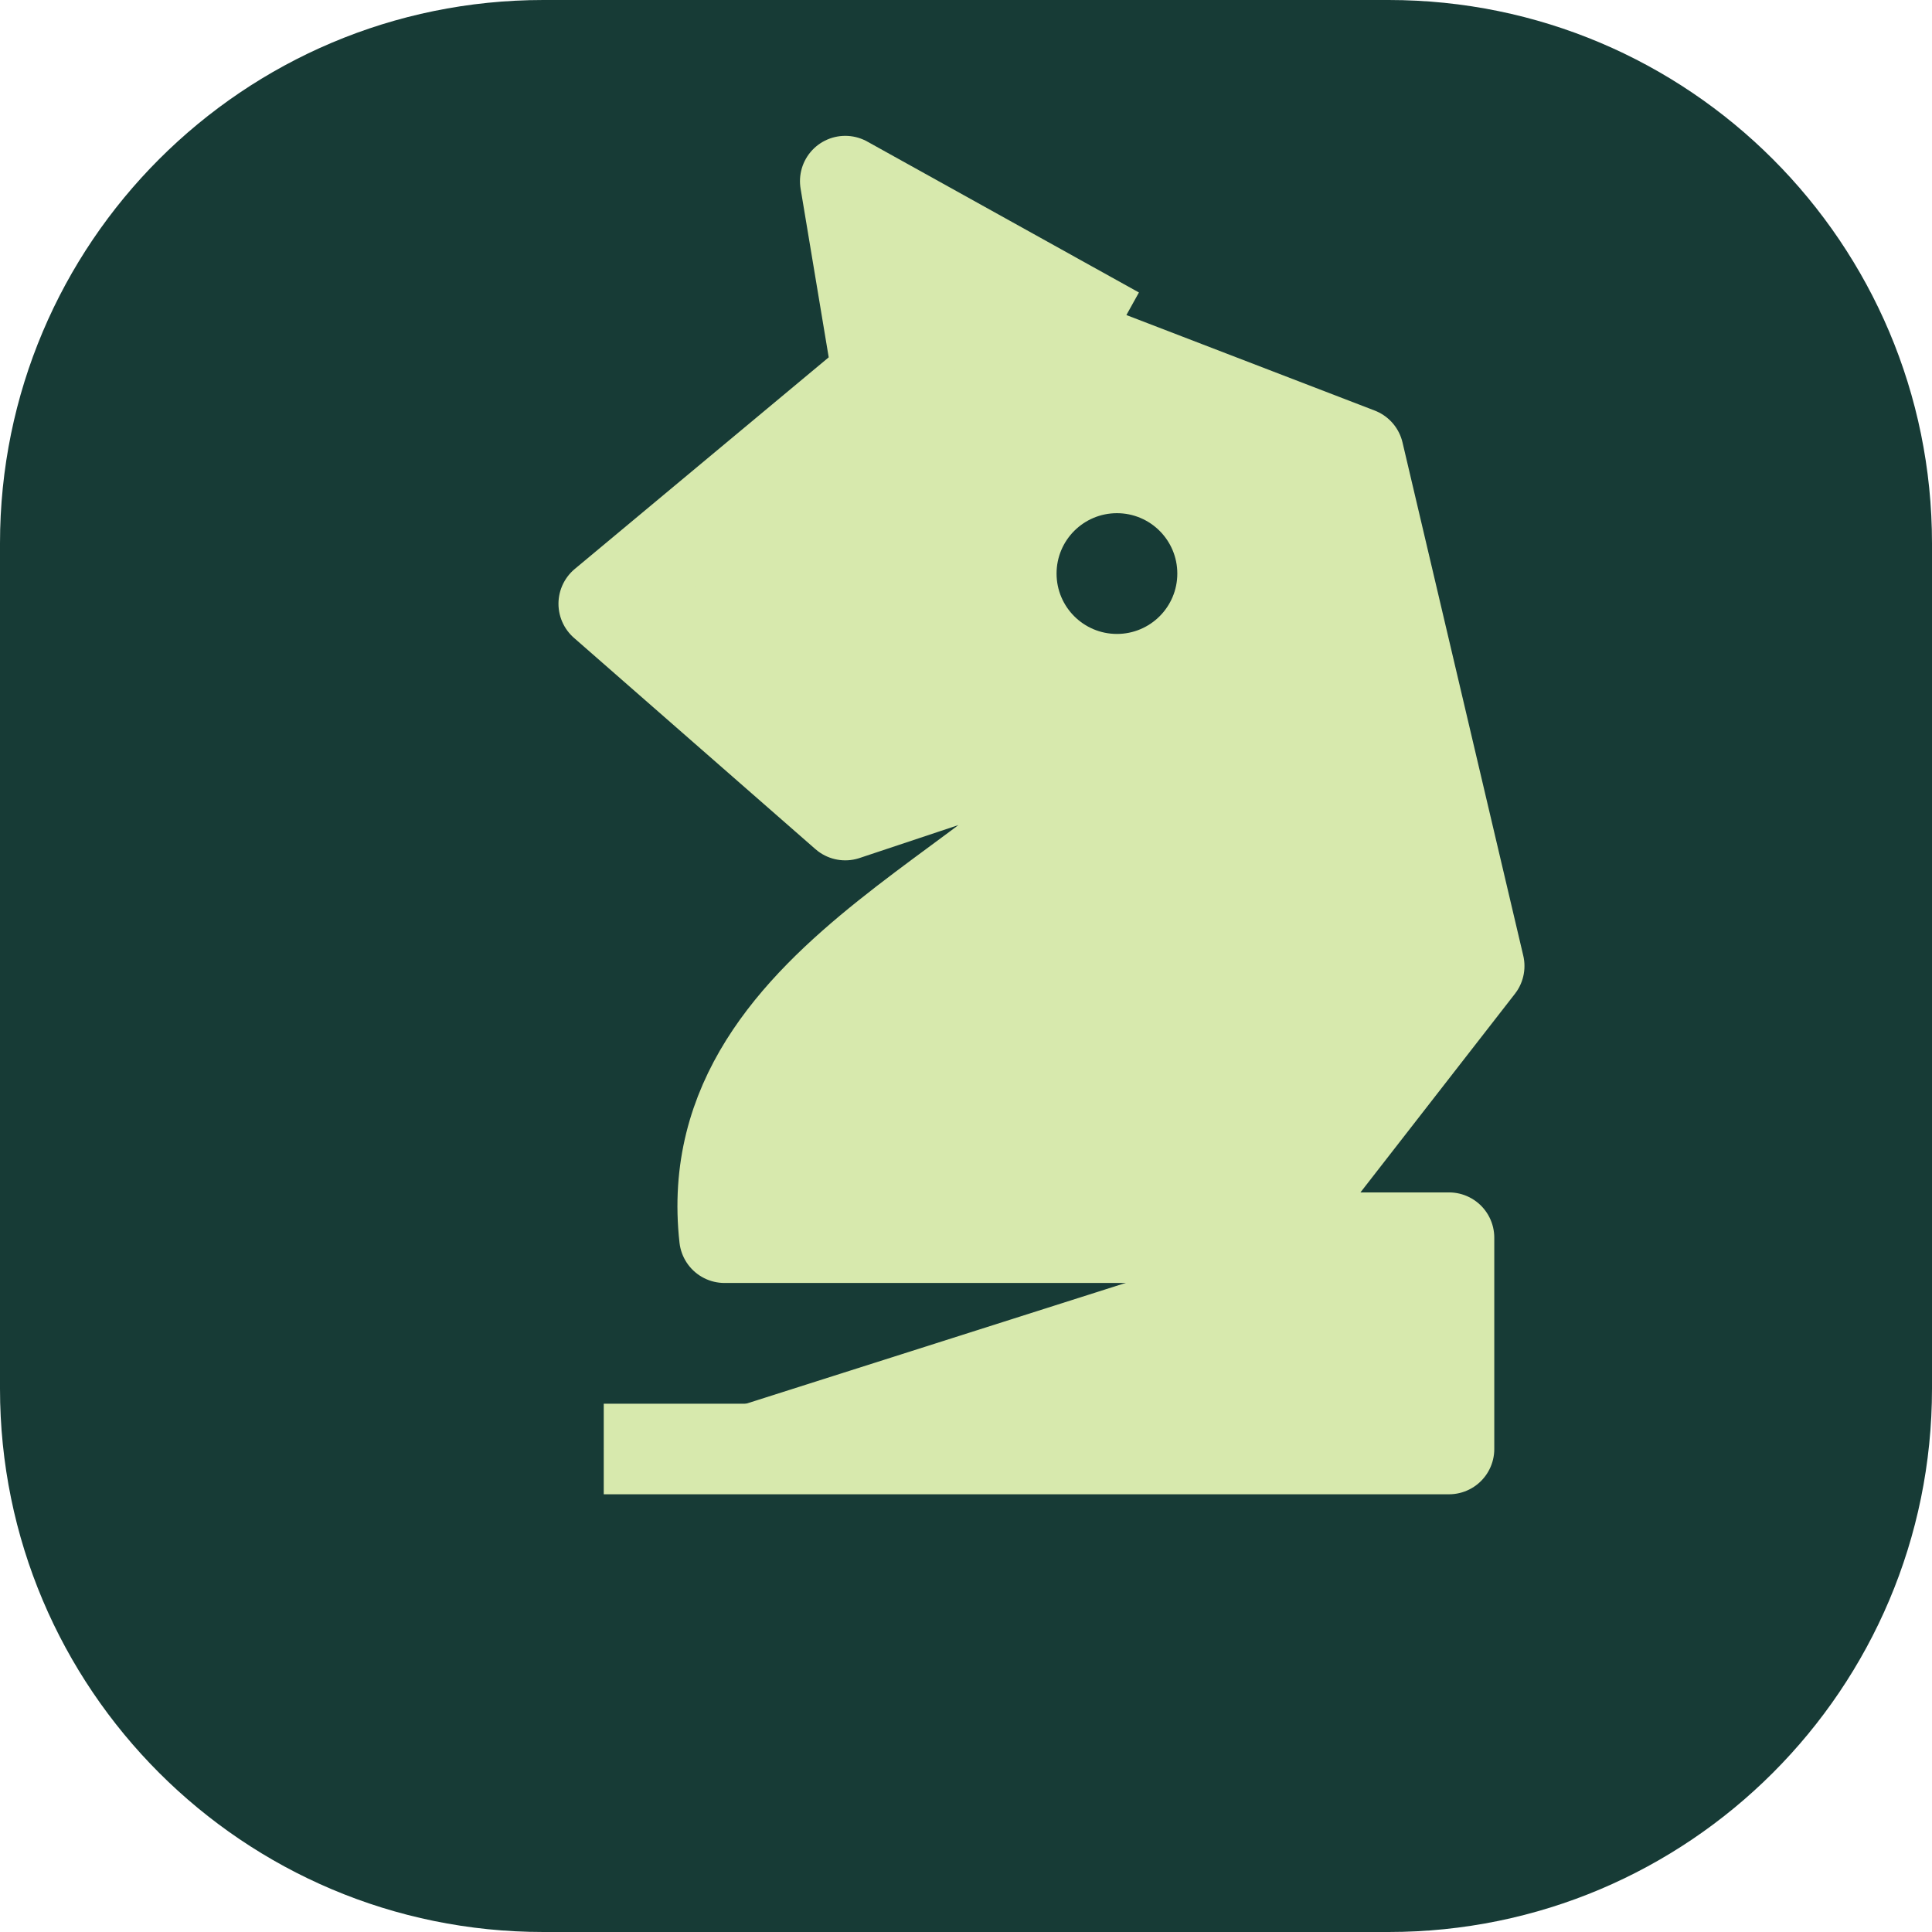
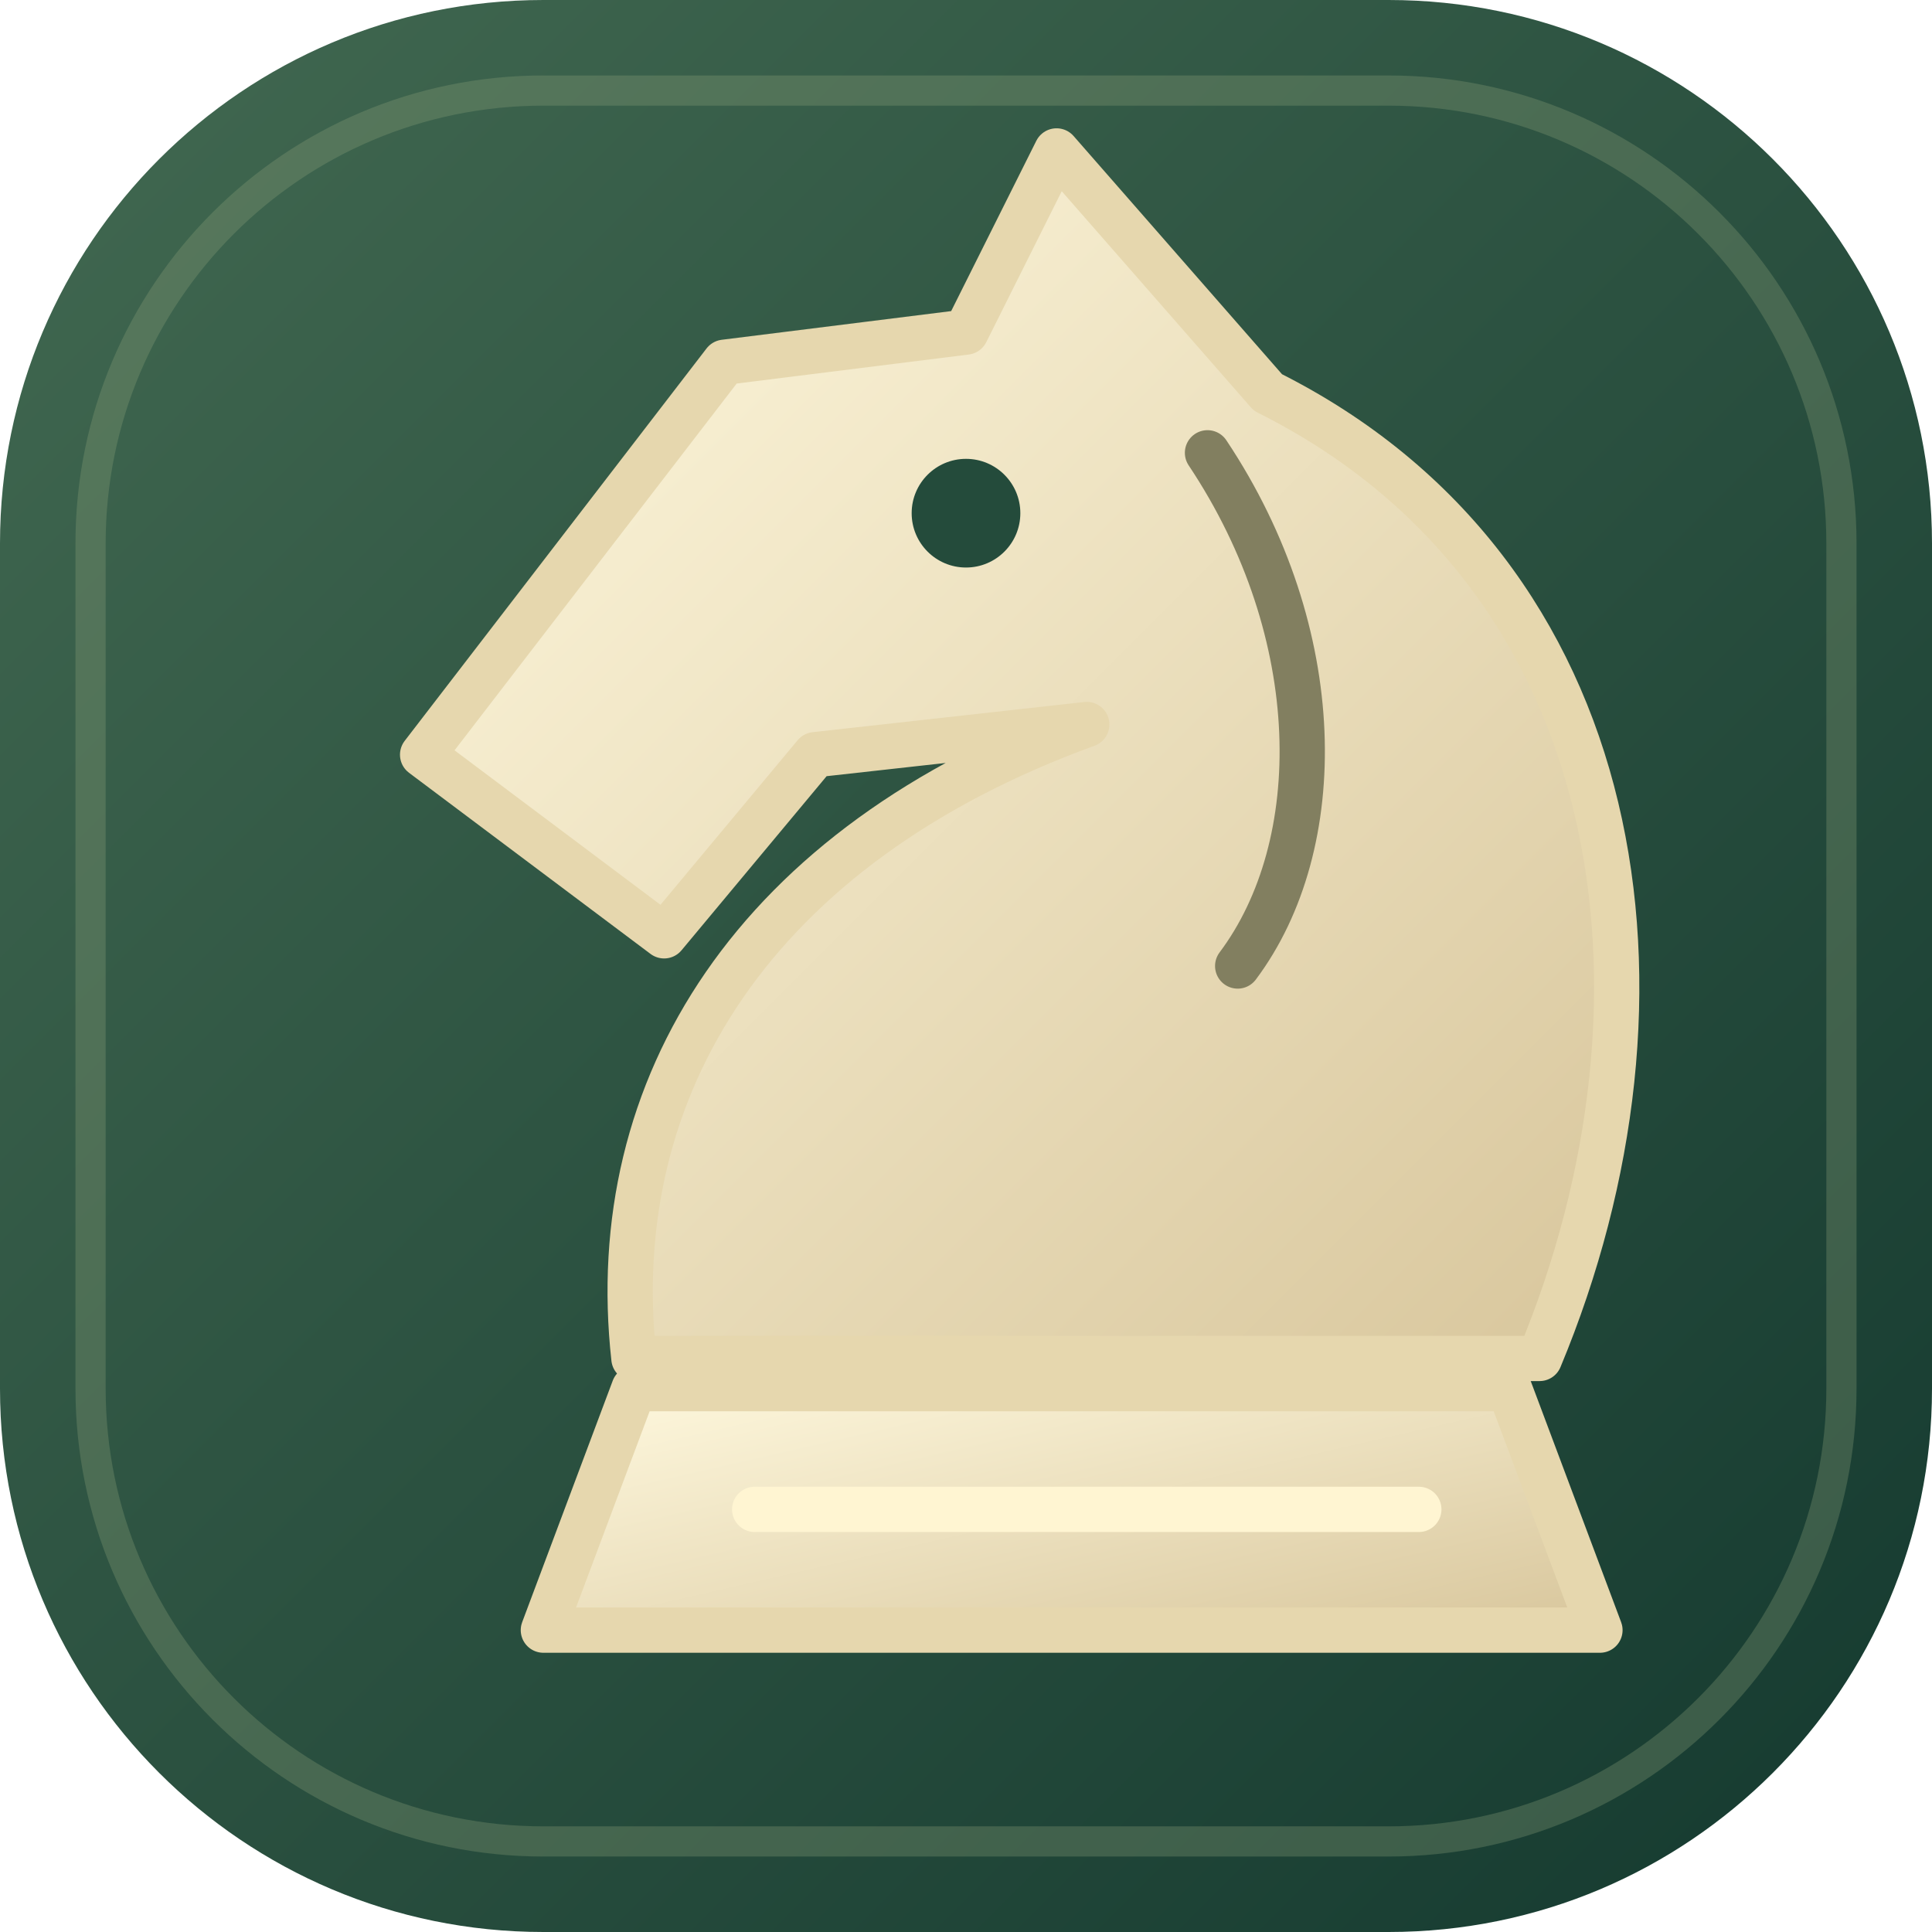
<svg xmlns="http://www.w3.org/2000/svg" viewBox="0 0 64 64">
-   <rect width="64" height="64" rx="18" fill="#173b36" />
-   <path d="M20 48h28v-7H24c-1-9 11-12 13-17l-9 3-8-7 12-10 13 5 4 17-7 9M29 12l-1-6 9 5" fill="#d7e9ad" stroke="#d7e9ad" stroke-linejoin="round" stroke-width="3" />
-   <circle cx="37" cy="19" r="2" fill="#173b36" />
+   <defs>
+     <linearGradient id="bg" x2="1" y2="1">
+       <stop stop-color="#426951" />
+       <stop offset="1" stop-color="#14392f" />
+     </linearGradient>
+     <linearGradient id="ivory" x2="1" y2="1">
+       <stop stop-color="#fff9df" />
+       <stop offset="1" stop-color="#d8c69c" />
+     </linearGradient>
+   </defs>
+   <rect width="64" height="64" rx="18" fill="url(#bg)" />
+   <rect x="3" y="3" width="58" height="58" rx="15" fill="none" stroke="#90a47b" stroke-opacity=".3" />
+   <g fill="url(#ivory)" stroke="#e6d7ae" stroke-width="1.5" stroke-linejoin="round">
+     <path d="M21 45c-1-9 4-17 15-21l-9 1-5 6-8-6 10-13 8-1 3-6 7 8c12 6 14 20 9 32Z" />
+     <path d="M21 46h29l3 8H18Z" />
+   </g>
+   <path d="M40 15c4 6 4 13 1 17" fill="none" stroke="#827f60" stroke-width="1.5" stroke-linecap="round" />
+   <circle cx="32" cy="17" r="1.8" fill="#244b3b" />
+   <path d="M25 50h22" stroke="#fff5d2" stroke-width="1.5" stroke-linecap="round" />
</svg>
